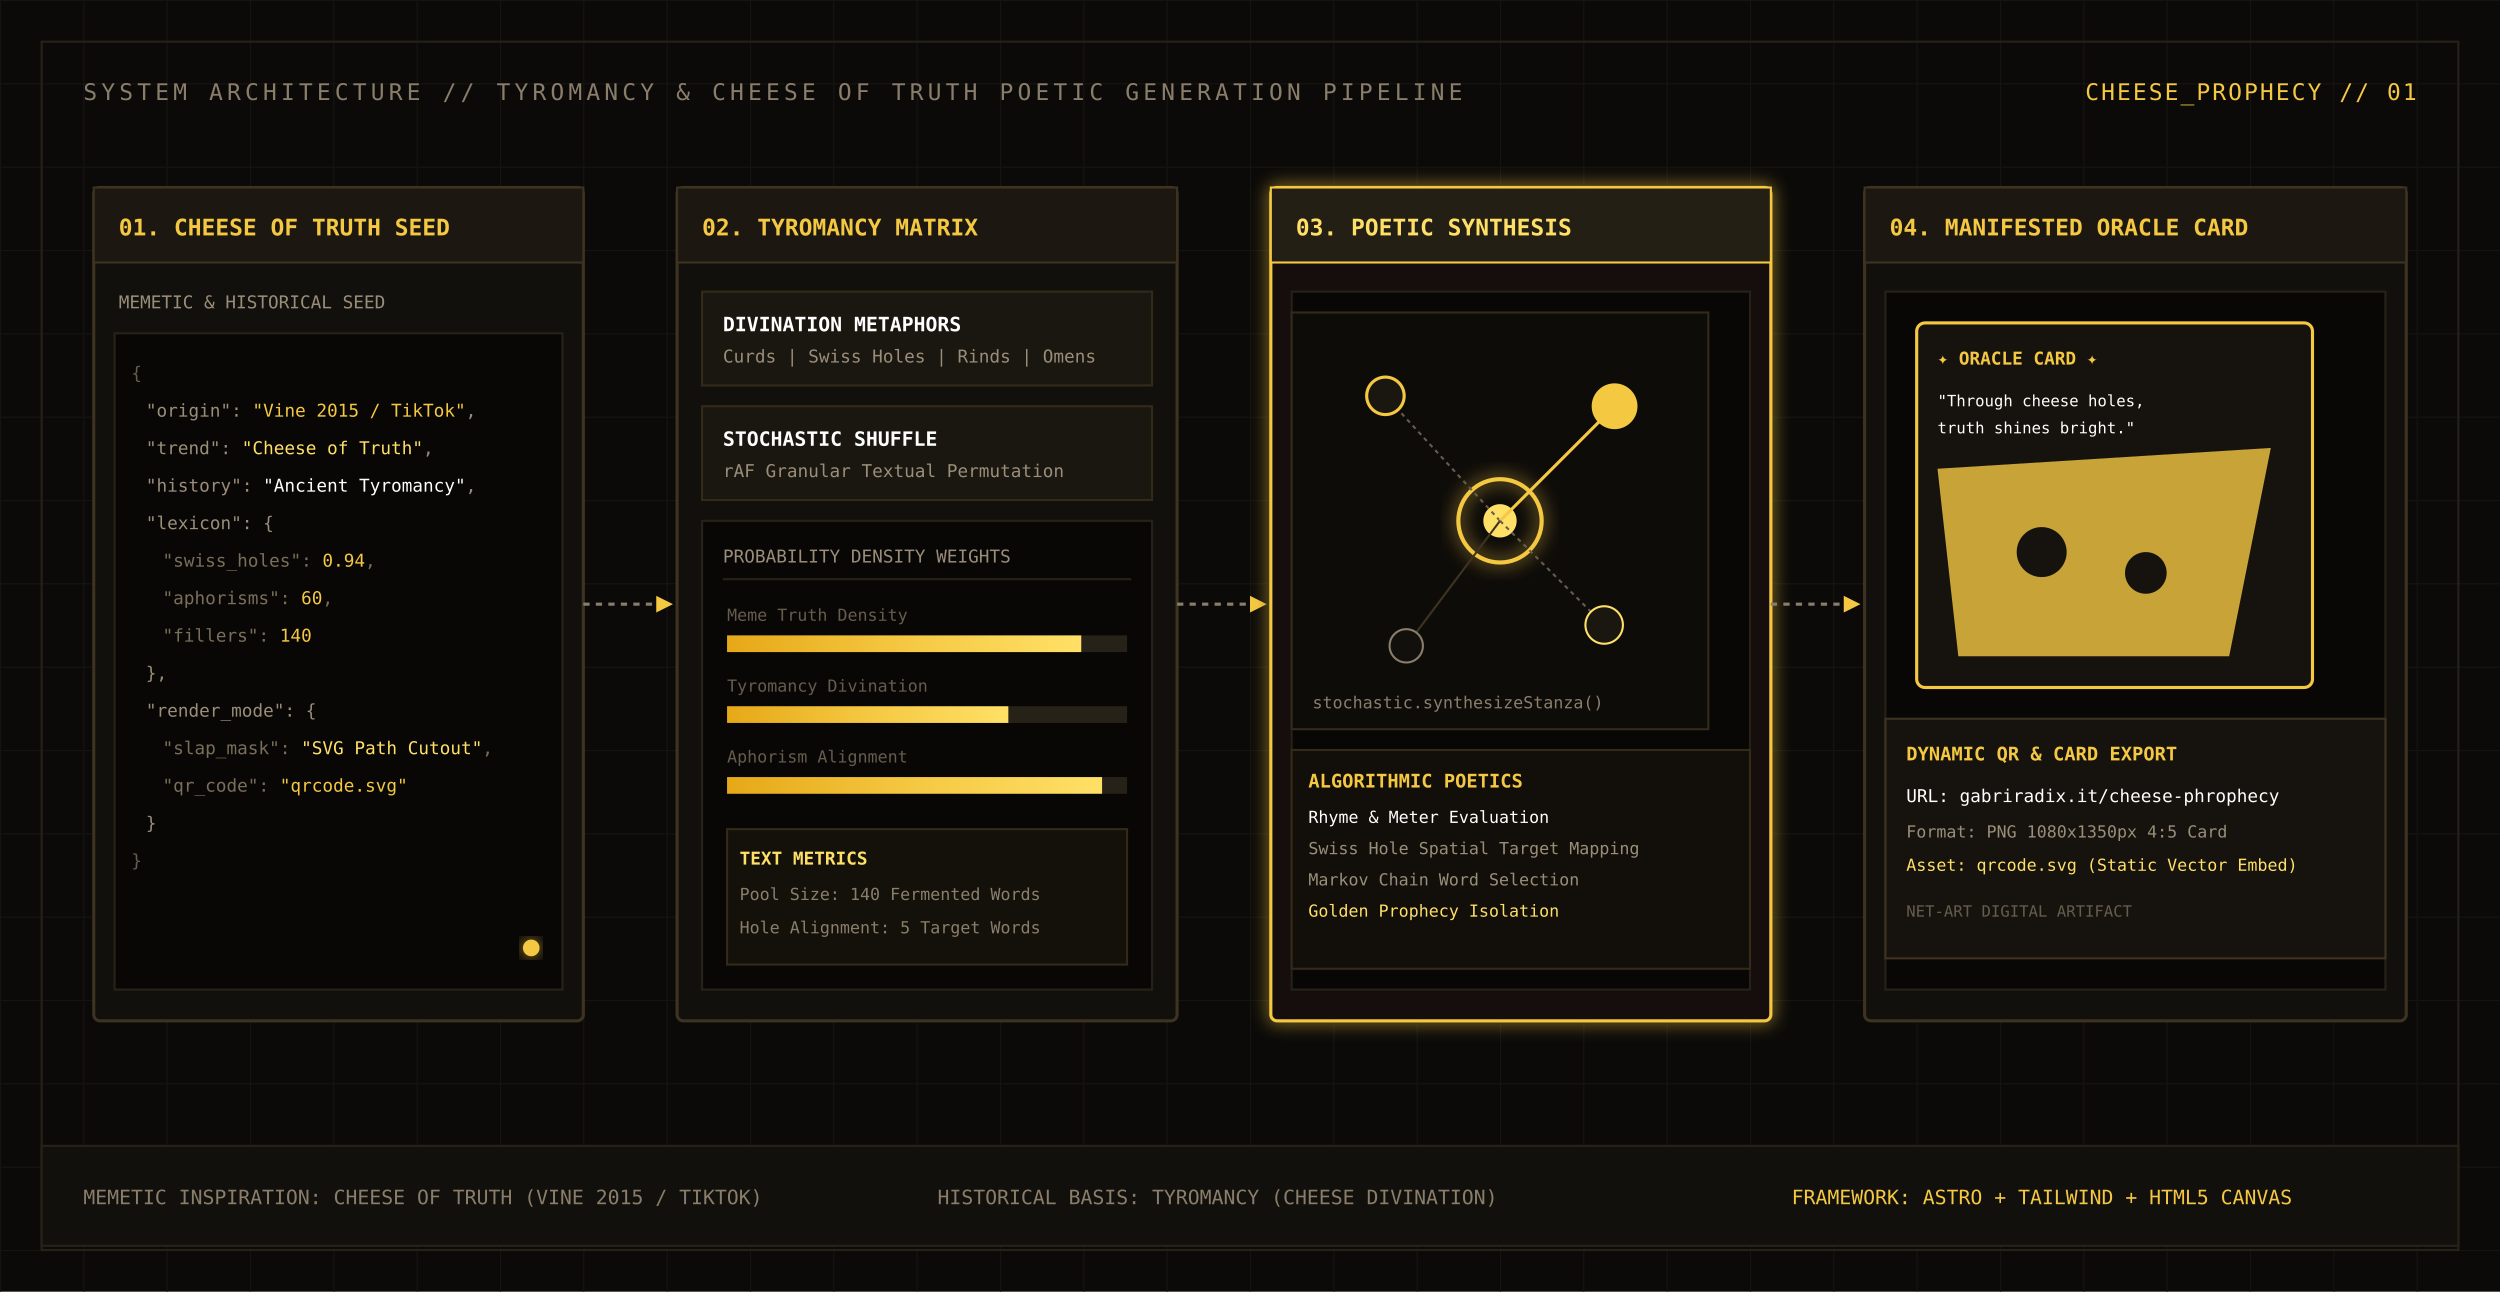
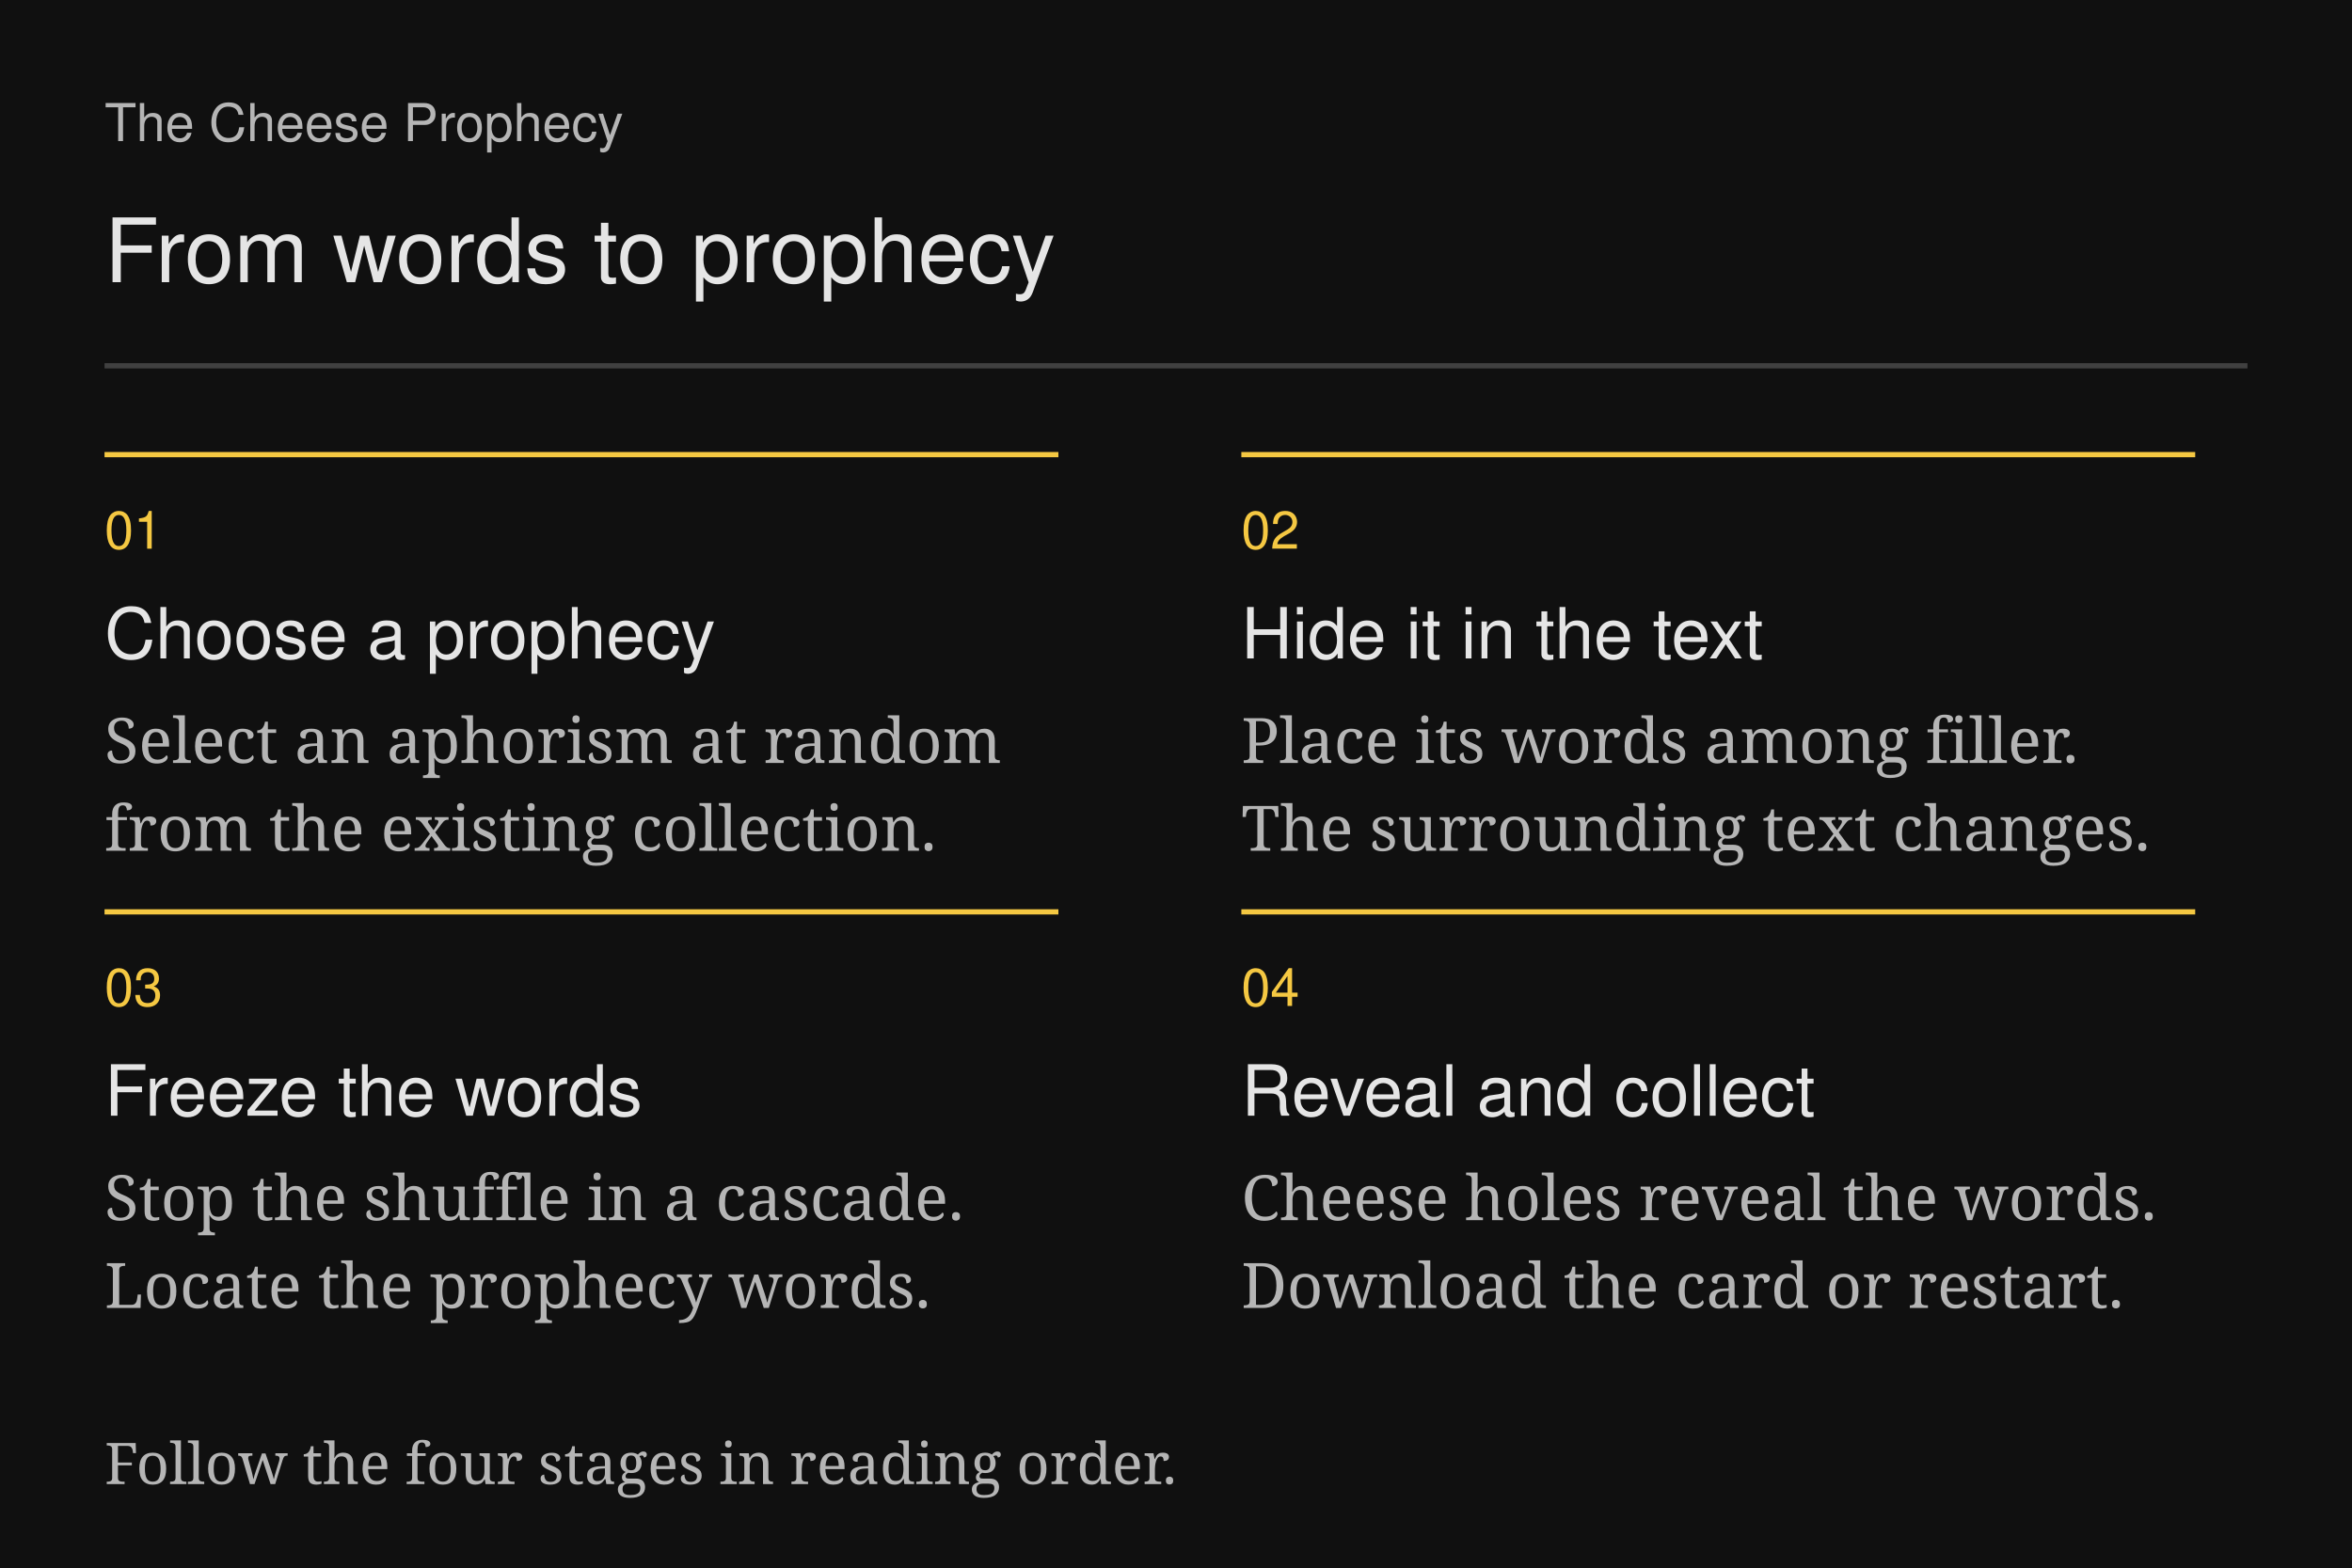
- <svg xmlns="http://www.w3.org/2000/svg" viewBox="0 0 1200 620" width="100%" height="100%" style="background: #0b0a08; font-family: 'JetBrains Mono', 'Space Mono', 'Outfit', monospace;">
-   <defs>
-     <pattern id="grid-cheese-1" width="40" height="40" patternUnits="userSpaceOnUse">
-       <path d="M 40 0 L 0 0 0 40" fill="none" stroke="#161410" stroke-width="1" />
-     </pattern>
-     <filter id="glow-gold" x="-20%" y="-20%" width="140%" height="140%">
-       <feGaussianBlur stdDeviation="4" result="blur" />
-       <feMerge>
-         <feMergeNode in="blur" />
-         <feMergeNode in="SourceGraphic" />
-       </feMerge>
-     </filter>
-     <filter id="glow-gold-intense" x="-30%" y="-30%" width="160%" height="160%">
-       <feGaussianBlur stdDeviation="7" result="blur" />
-       <feMerge>
-         <feMergeNode in="blur" />
-         <feMergeNode in="SourceGraphic" />
-       </feMerge>
-     </filter>
-     <linearGradient id="gold-grad" x1="0%" y1="0%" x2="100%" y2="0%">
-       <stop offset="0%" stop-color="#e6a817" />
-       <stop offset="50%" stop-color="#f5c842" />
-       <stop offset="100%" stop-color="#ffe066" />
-     </linearGradient>
-   </defs>
-   <rect width="1200" height="620" fill="#0b0a08" />
-   <rect width="1200" height="620" fill="url(#grid-cheese-1)" />
-   <rect x="20" y="20" width="1160" height="580" fill="none" stroke="#262218" stroke-width="1" />
-   <text x="40" y="48" fill="#8a7e6b" font-size="11" letter-spacing="2">SYSTEM ARCHITECTURE // TYROMANCY &amp; CHEESE OF TRUTH POETIC GENERATION PIPELINE</text>
-   <text x="1160" y="48" text-anchor="end" fill="#f5c842" font-size="11" letter-spacing="1">CHEESE_PROPHECY // 01</text>
-   <g transform="translate(45, 90)">
-     <rect x="0" y="0" width="235" height="400" fill="#12100c" stroke="#3d3320" stroke-width="1.5" rx="3" />
-     <rect x="0" y="0" width="235" height="36" fill="#1c1811" stroke="#3d3320" stroke-width="1" />
-     <text x="12" y="23" fill="#f5c842" font-size="11" font-weight="700">01. CHEESE OF TRUTH SEED</text>
-     <text x="12" y="58" fill="#9a8e7a" font-size="8.5">MEMETIC &amp; HISTORICAL SEED</text>
-     <rect x="10" y="70" width="215" height="315" fill="#080705" stroke="#262218" />
-     <text x="18" y="92" fill="#665c4d" font-size="8.5">{</text>
-     <text x="25" y="110" fill="#9a8e7a" font-size="8.5">"origin": <tspan fill="#f5c842">"Vine 2015 / TikTok"</tspan>,</text>
-     <text x="25" y="128" fill="#9a8e7a" font-size="8.5">"trend": <tspan fill="#ffe066">"Cheese of Truth"</tspan>,</text>
-     <text x="25" y="146" fill="#9a8e7a" font-size="8.5">"history": <tspan fill="#fff">"Ancient Tyromancy"</tspan>,</text>
-     <text x="25" y="164" fill="#9a8e7a" font-size="8.5">"lexicon": {</text>
-     <text x="33" y="182" fill="#7a6e5b" font-size="8.5">"swiss_holes": <tspan fill="#f5c842">0.94</tspan>,</text>
-     <text x="33" y="200" fill="#7a6e5b" font-size="8.5">"aphorisms": <tspan fill="#f5c842">60</tspan>,</text>
-     <text x="33" y="218" fill="#7a6e5b" font-size="8.5">"fillers": <tspan fill="#f5c842">140</tspan>
-     </text>
-     <text x="25" y="236" fill="#9a8e7a" font-size="8.5">},</text>
-     <text x="25" y="254" fill="#9a8e7a" font-size="8.5">"render_mode": {</text>
-     <text x="33" y="272" fill="#7a6e5b" font-size="8.5">"slap_mask": <tspan fill="#ffe066">"SVG Path Cutout"</tspan>,</text>
-     <text x="33" y="290" fill="#7a6e5b" font-size="8.5">"qr_code": <tspan fill="#f5c842">"qrcode.svg"</tspan>
-     </text>
-     <text x="25" y="308" fill="#9a8e7a" font-size="8.5">}</text>
-     <text x="18" y="326" fill="#665c4d" font-size="8.5">}</text>
-     <circle cx="210" cy="365" r="4" fill="#f5c842" filter="url(#glow-gold)" />
-   </g>
-   <g transform="translate(280, 290)">
-     <line x1="0" y1="0" x2="35" y2="0" stroke="#8a7e6b" stroke-width="1.5" stroke-dasharray="3,3" />
-     <polygon points="35,-4 43,0 35,4" fill="#f5c842" />
-   </g>
-   <g transform="translate(325, 90)">
-     <rect x="0" y="0" width="240" height="400" fill="#12100c" stroke="#3d3320" stroke-width="1.5" rx="3" />
-     <rect x="0" y="0" width="240" height="36" fill="#1c1811" stroke="#3d3320" stroke-width="1" />
-     <text x="12" y="23" fill="#f5c842" font-size="11" font-weight="700">02. TYROMANCY MATRIX</text>
-     <g transform="translate(12, 50)">
-       <rect x="0" y="0" width="216" height="45" fill="#1a1610" stroke="#332a18" />
-       <text x="10" y="19" fill="#ffffff" font-size="9.5" font-weight="bold">DIVINATION METAPHORS</text>
-       <text x="10" y="34" fill="#9a8e7a" font-size="8.5">Curds | Swiss Holes | Rinds | Omens</text>
-     </g>
-     <g transform="translate(12, 105)">
-       <rect x="0" y="0" width="216" height="45" fill="#1a1610" stroke="#332a18" />
-       <text x="10" y="19" fill="#ffffff" font-size="9.5" font-weight="bold">STOCHASTIC SHUFFLE</text>
-       <text x="10" y="34" fill="#9a8e7a" font-size="8.5">rAF Granular Textual Permutation</text>
-     </g>
-     <g transform="translate(12, 160)">
-       <rect x="0" y="0" width="216" height="225" fill="#080705" stroke="#262218" />
-       <text x="10" y="20" fill="#9a8e7a" font-size="8.5">PROBABILITY DENSITY WEIGHTS</text>
-       <line x1="10" y1="28" x2="206" y2="28" stroke="#262218" />
-       <text x="12" y="48" fill="#665c4d" font-size="8">Meme Truth Density</text>
-       <rect x="12" y="55" width="192" height="8" fill="#262218" />
-       <rect x="12" y="55" width="170" fill="url(#gold-grad)" height="8" />
-       <text x="12" y="82" fill="#665c4d" font-size="8">Tyromancy Divination</text>
-       <rect x="12" y="89" width="192" height="8" fill="#262218" />
-       <rect x="12" y="89" width="135" fill="url(#gold-grad)" height="8" />
-       <text x="12" y="116" fill="#665c4d" font-size="8">Aphorism Alignment</text>
-       <rect x="12" y="123" width="192" height="8" fill="#262218" />
-       <rect x="12" y="123" width="180" fill="url(#gold-grad)" height="8" />
-       <rect x="12" y="148" width="192" height="65" fill="#14110b" stroke="#332a18" />
-       <text x="18" y="165" fill="#ffe066" font-size="8.5" font-weight="bold">TEXT METRICS</text>
-       <text x="18" y="182" fill="#8a7e6b" font-size="8">Pool Size: 140 Fermented Words</text>
-       <text x="18" y="198" fill="#8a7e6b" font-size="8">Hole Alignment: 5 Target Words</text>
-     </g>
-   </g>
-   <g transform="translate(565, 290)">
-     <line x1="0" y1="0" x2="35" y2="0" stroke="#8a7e6b" stroke-width="1.5" stroke-dasharray="3,3" />
-     <polygon points="35,-4 43,0 35,4" fill="#f5c842" />
-   </g>
-   <g transform="translate(610, 90)">
-     <rect x="0" y="0" width="240" height="400" fill="#12100c" stroke="#f5c842" stroke-width="1.5" rx="3" filter="url(#glow-gold)" />
-     <rect x="0" y="0" width="240" height="36" fill="#241f14" stroke="#f5c842" stroke-width="1" />
-     <text x="12" y="23" fill="#ffe066" font-size="11" font-weight="700">03. POETIC SYNTHESIS</text>
-     <rect x="10" y="50" width="220" height="335" fill="#080705" stroke="#262218" />
-     <g transform="translate(10, 60)">
-       <rect x="0" y="0" width="200" height="200" fill="#0e0c09" stroke="#332a18" />
-       <circle cx="100" cy="100" r="20" fill="none" stroke="#f5c842" stroke-width="2" filter="url(#glow-gold)" />
-       <circle cx="100" cy="100" r="8" fill="#ffe066" />
-       <line x1="100" y1="100" x2="45" y2="40" stroke="#665c4d" stroke-dasharray="2,2" />
-       <circle cx="45" cy="40" r="9" fill="#1a1610" stroke="#f5c842" stroke-width="1.5" />
-       <line x1="100" y1="100" x2="155" y2="45" stroke="#f5c842" stroke-width="1.5" />
-       <circle cx="155" cy="45" r="11" fill="#f5c842" />
-       <line x1="100" y1="100" x2="55" y2="160" stroke="#3d3320" />
-       <circle cx="55" cy="160" r="8" fill="#12100c" stroke="#8a7e6b" />
-       <line x1="100" y1="100" x2="150" y2="150" stroke="#665c4d" stroke-dasharray="2,2" />
-       <circle cx="150" cy="150" r="9" fill="#1a1610" stroke="#ffe066" />
-       <text x="10" y="190" fill="#8a7e6b" font-size="8">stochastic.synthesizeStanza()</text>
-     </g>
-     <rect x="10" y="270" width="220" height="105" fill="#120f0a" stroke="#332a18" />
-     <text x="18" y="288" fill="#f5c842" font-size="9" font-weight="bold">ALGORITHMIC POETICS</text>
-     <text x="18" y="305" fill="#ffffff" font-size="8">Rhyme &amp; Meter Evaluation</text>
-     <text x="18" y="320" fill="#9a8e7a" font-size="8">Swiss Hole Spatial Target Mapping</text>
-     <text x="18" y="335" fill="#9a8e7a" font-size="8">Markov Chain Word Selection</text>
-     <text x="18" y="350" fill="#ffe066" font-size="8">Golden Prophecy Isolation</text>
-   </g>
-   <g transform="translate(850, 290)">
-     <line x1="0" y1="0" x2="35" y2="0" stroke="#8a7e6b" stroke-width="1.5" stroke-dasharray="3,3" />
-     <polygon points="35,-4 43,0 35,4" fill="#f5c842" />
-   </g>
-   <g transform="translate(895, 90)">
-     <rect x="0" y="0" width="260" height="400" fill="#12100c" stroke="#3d3320" stroke-width="1.5" rx="3" />
-     <rect x="0" y="0" width="260" height="36" fill="#1c1811" stroke="#3d3320" stroke-width="1" />
-     <text x="12" y="23" fill="#f5c842" font-size="11" font-weight="700">04. MANIFESTED ORACLE CARD</text>
-     <rect x="10" y="50" width="240" height="335" fill="#080705" stroke="#262218" />
-     <rect x="25" y="65" width="190" height="175" fill="#16130e" stroke="#f5c842" stroke-width="1.5" rx="4" />
-     <text x="35" y="85" fill="#f5c842" font-size="8.5" font-weight="bold">✦ ORACLE CARD ✦</text>
-     <text x="35" y="105" fill="#ffffff" font-size="7.5">"Through cheese holes,</text>
-     <text x="35" y="118" fill="#ffffff" font-size="7.5">truth shines bright."</text>
-     <polygon points="35,135 195,125 175,225 45,225" fill="#f5c842" opacity="0.8" />
-     <circle cx="85" cy="175" r="12" fill="#16130e" />
-     <circle cx="135" cy="185" r="10" fill="#16130e" />
-     <rect x="10" y="255" width="240" height="115" fill="#16130e" stroke="#3d3320" />
-     <text x="20" y="275" fill="#f5c842" font-size="9" font-weight="bold">DYNAMIC QR &amp; CARD EXPORT</text>
-     <text x="20" y="295" fill="#ffffff" font-size="8.5">URL: gabriradix.it/cheese-phrophecy</text>
-     <text x="20" y="312" fill="#9a8e7a" font-size="8">Format: PNG 1080x1350px 4:5 Card</text>
-     <text x="20" y="328" fill="#ffe066" font-size="8">Asset: qrcode.svg (Static Vector Embed)</text>
-     <text x="20" y="350" fill="#665c4d" font-size="7.5">NET-ART DIGITAL ARTIFACT</text>
-   </g>
-   <rect x="20" y="550" width="1160" height="48" fill="#12100c" stroke="#262218" />
-   <text x="40" y="578" fill="#8a7e6b" font-size="9.5">MEMETIC INSPIRATION: CHEESE OF TRUTH (VINE 2015 / TIKTOK)</text>
-   <text x="450" y="578" fill="#8a7e6b" font-size="9.5">HISTORICAL BASIS: TYROMANCY (CHEESE DIVINATION)</text>
-   <text x="860" y="578" fill="#f5c842" font-size="9.5">FRAMEWORK: ASTRO + TAILWIND + HTML5 CANVAS</text>
+ <svg xmlns="http://www.w3.org/2000/svg" viewBox="0 0 900 600" width="900" height="600" role="img" aria-labelledby="title desc">
+   <rect x="0" y="0" width="900" height="600" fill="#101010" stroke="#101010" />
+   <text x="40" y="54" fill="#b5b5b5" font-size="20" font-family="Helvetica, Arial, sans-serif">The Cheese Prophecy</text>
+   <text x="40" y="108" fill="#e5e5e5" font-size="34" font-family="Helvetica, Arial, sans-serif">From words to prophecy</text>
+   <path d="M40 140L860 140" fill="none" stroke="#404040" stroke-width="2" />
+   <path d="M40 174L405 174" fill="none" stroke="#f5c842" stroke-width="2" />
+   <text x="40" y="210" fill="#f5c842" font-size="20" font-family="Helvetica, Arial, sans-serif">01</text>
+   <text x="40" y="252" fill="#e5e5e5" font-size="27" font-family="Helvetica, Arial, sans-serif">Choose a prophecy</text>
+   <text x="40" y="292" fill="#b5b5b5" font-size="24" font-family="Garamond, Georgia, serif">Select an aphorism at random</text>
+   <text x="40" y="325.6" fill="#b5b5b5" font-size="24" font-family="Garamond, Georgia, serif">from the existing collection.</text>
+   <path d="M475 174L840 174" fill="none" stroke="#f5c842" stroke-width="2" />
+   <text x="475" y="210" fill="#f5c842" font-size="20" font-family="Helvetica, Arial, sans-serif">02</text>
+   <text x="475" y="252" fill="#e5e5e5" font-size="27" font-family="Helvetica, Arial, sans-serif">Hide it in the text</text>
+   <text x="475" y="292" fill="#b5b5b5" font-size="24" font-family="Garamond, Georgia, serif">Place its words among filler.</text>
+   <text x="475" y="325.6" fill="#b5b5b5" font-size="24" font-family="Garamond, Georgia, serif">The surrounding text changes.</text>
+   <path d="M40 349L405 349" fill="none" stroke="#f5c842" stroke-width="2" />
+   <text x="40" y="385" fill="#f5c842" font-size="20" font-family="Helvetica, Arial, sans-serif">03</text>
+   <text x="40" y="427" fill="#e5e5e5" font-size="27" font-family="Helvetica, Arial, sans-serif">Freeze the words</text>
+   <text x="40" y="467" fill="#b5b5b5" font-size="24" font-family="Garamond, Georgia, serif">Stop the shuffle in a cascade.</text>
+   <text x="40" y="500.6" fill="#b5b5b5" font-size="24" font-family="Garamond, Georgia, serif">Locate the prophecy words.</text>
+   <path d="M475 349L840 349" fill="none" stroke="#f5c842" stroke-width="2" />
+   <text x="475" y="385" fill="#f5c842" font-size="20" font-family="Helvetica, Arial, sans-serif">04</text>
+   <text x="475" y="427" fill="#e5e5e5" font-size="27" font-family="Helvetica, Arial, sans-serif">Reveal and collect</text>
+   <text x="475" y="467" fill="#b5b5b5" font-size="24" font-family="Garamond, Georgia, serif">Cheese holes reveal the words.</text>
+   <text x="475" y="500.6" fill="#b5b5b5" font-size="24" font-family="Garamond, Georgia, serif">Download the card or restart.</text>
+   <text x="40" y="568" fill="#b5b5b5" font-size="22" font-family="Garamond, Georgia, serif">Follow the four stages in reading order.</text>
</svg>
